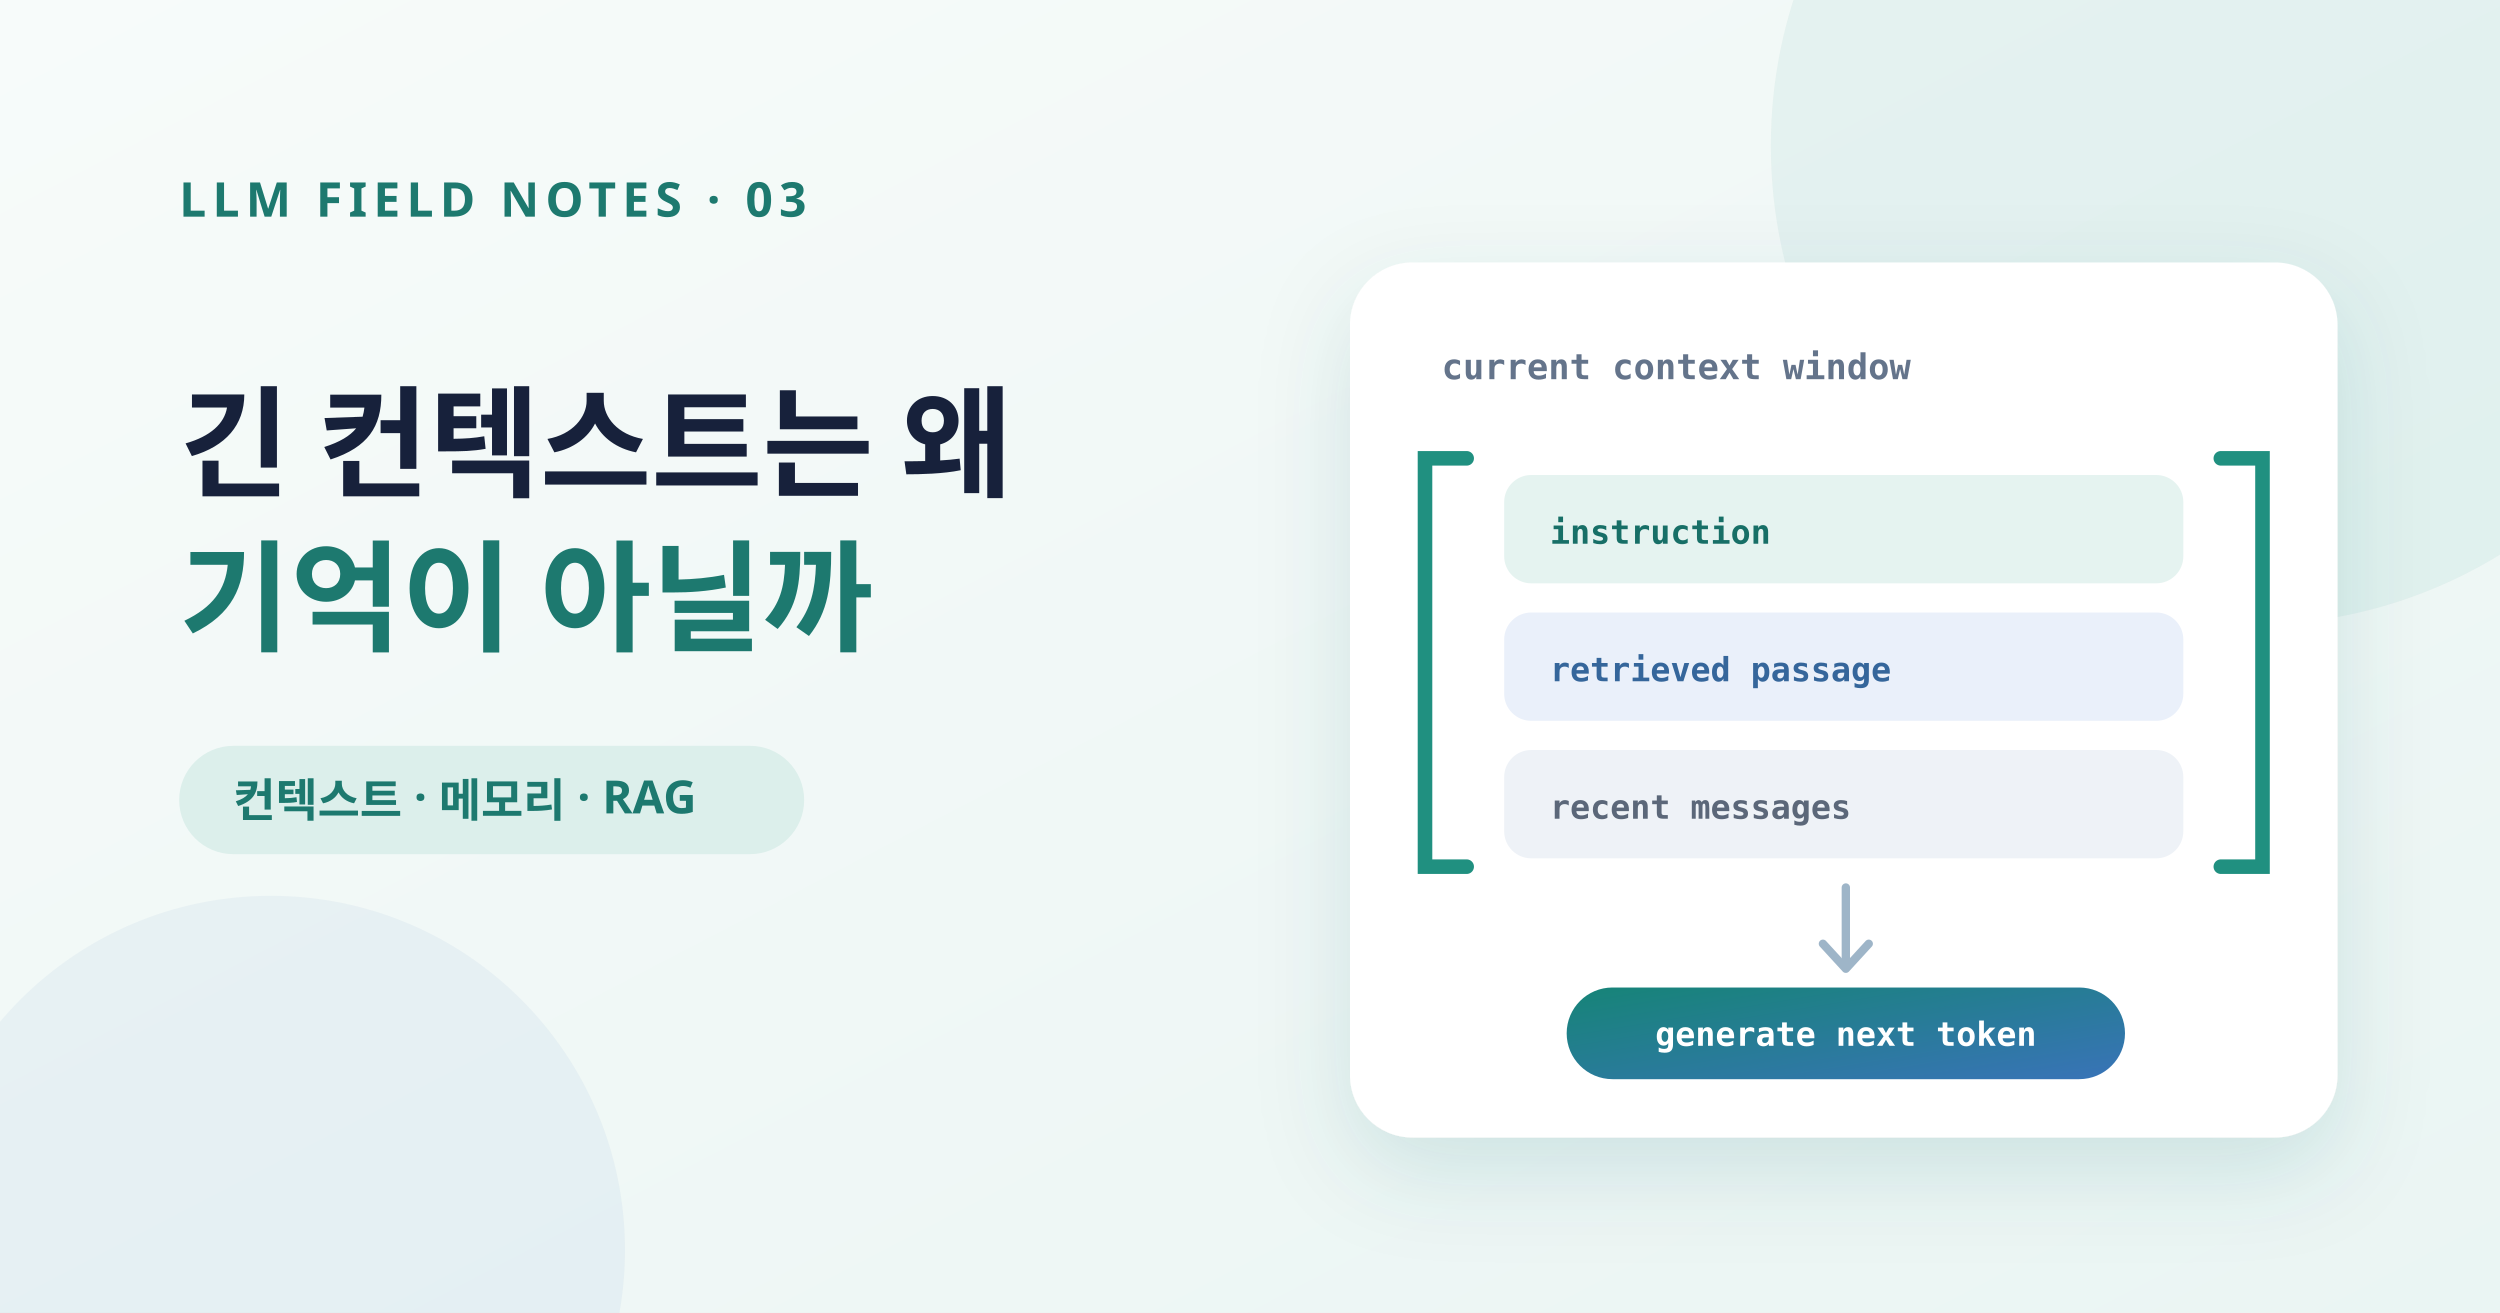
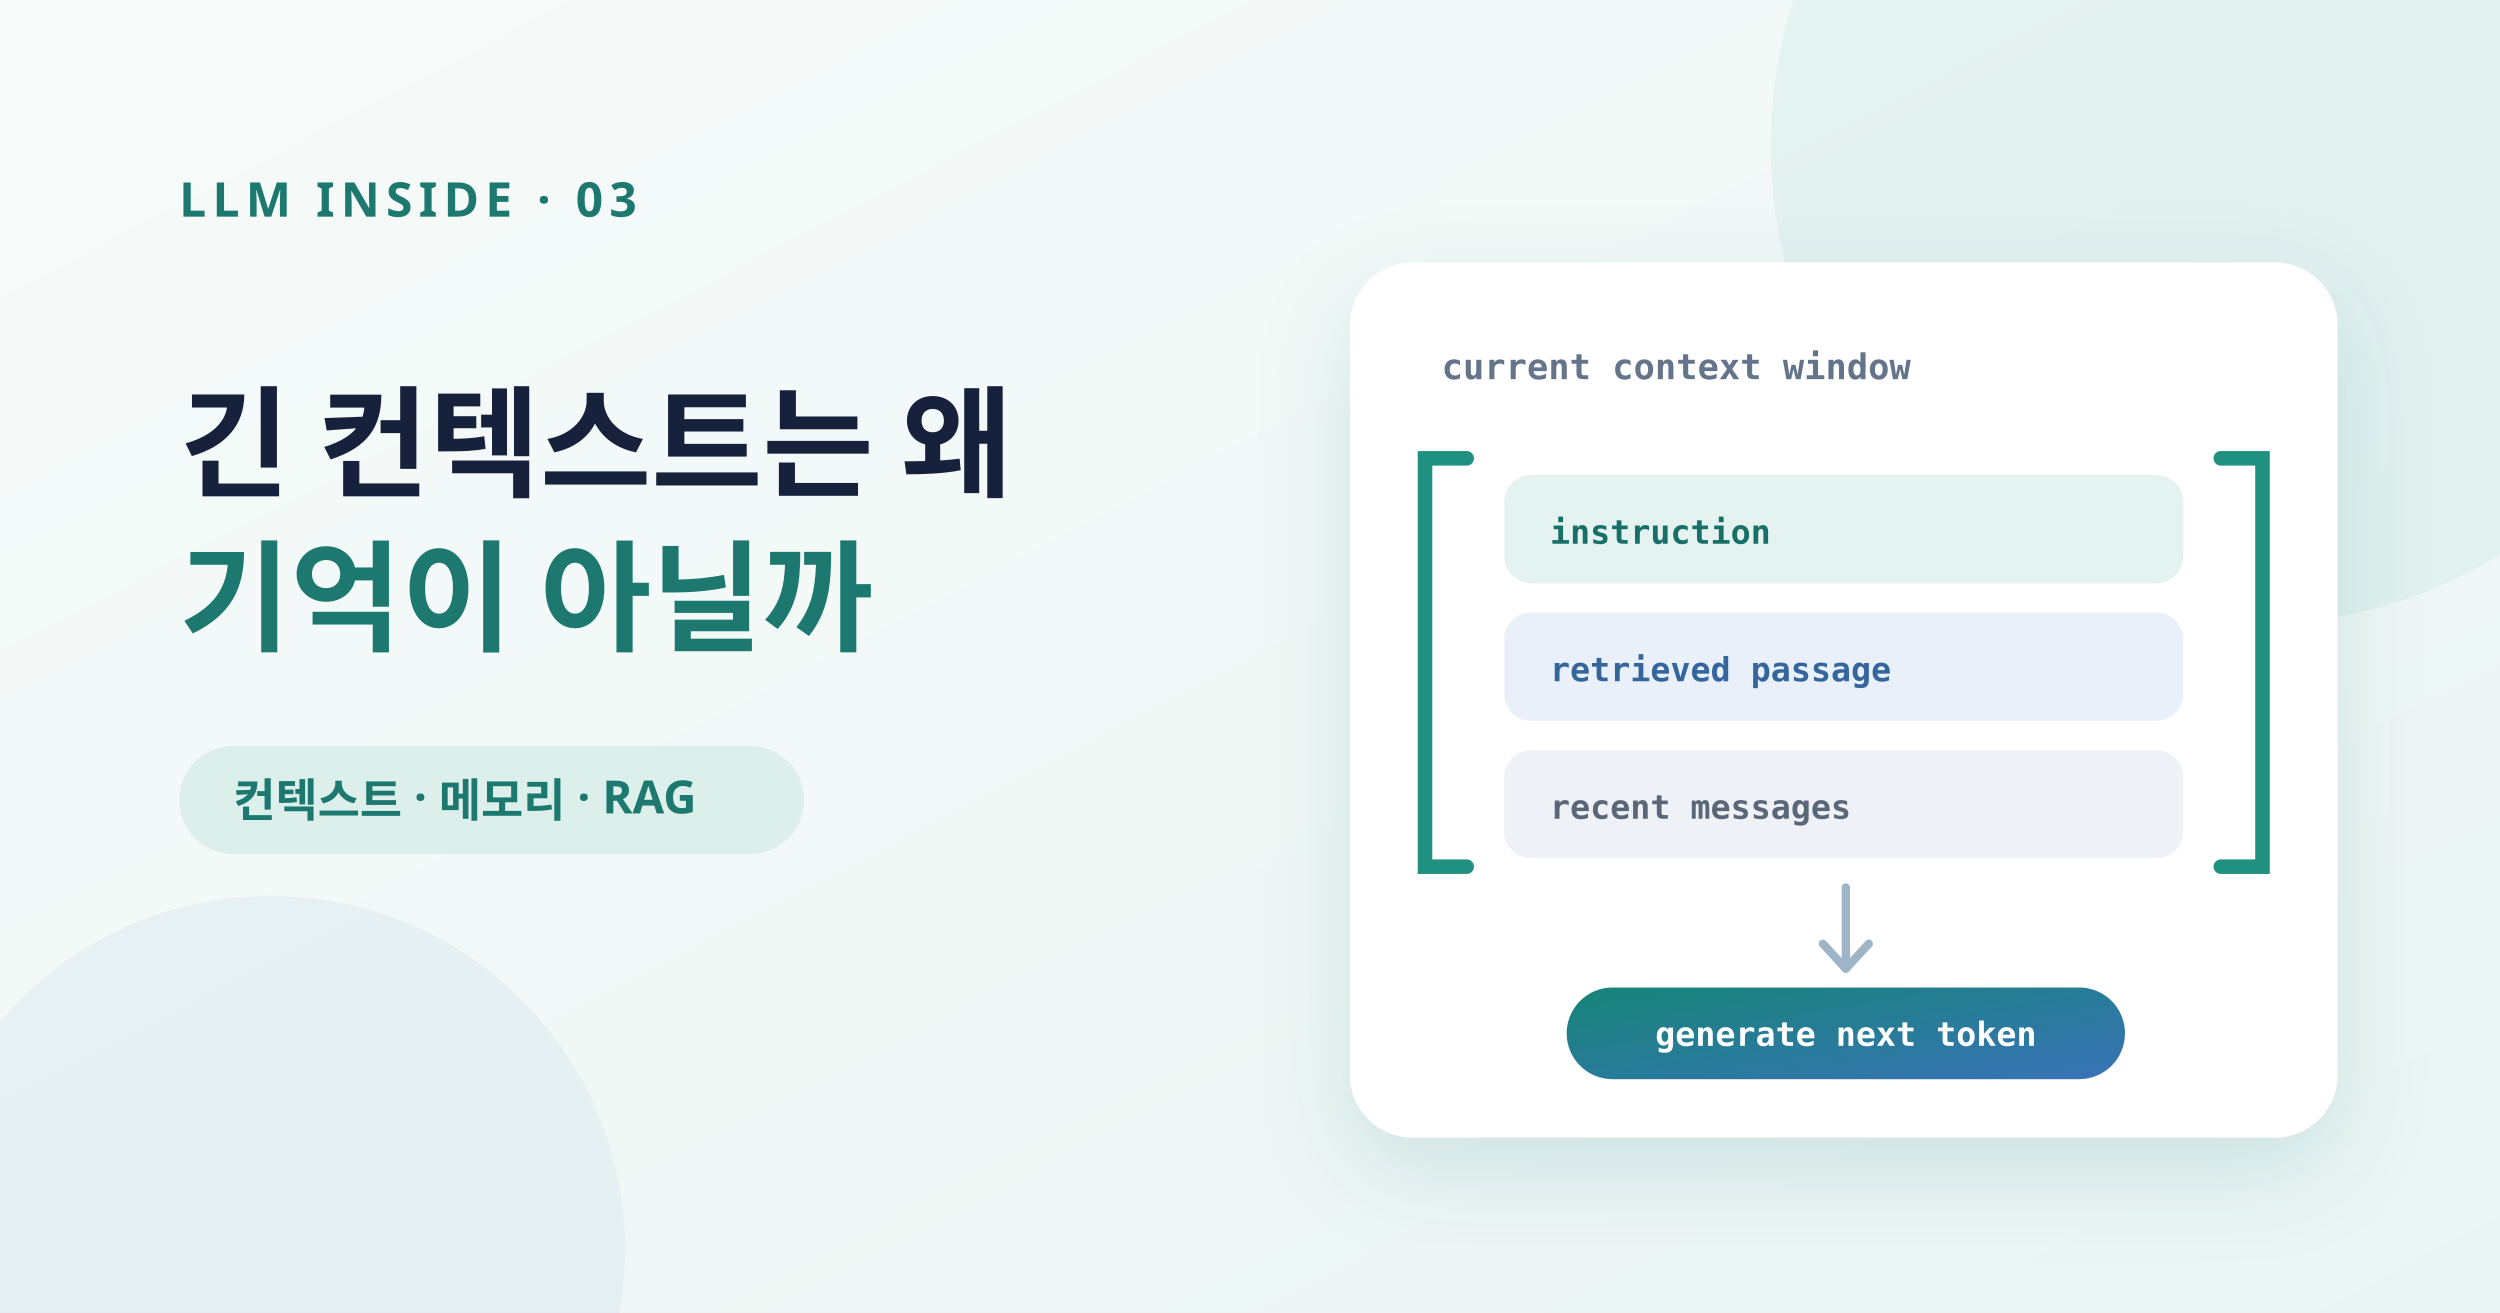
- <svg xmlns="http://www.w3.org/2000/svg" viewBox="0 0 1200 630" role="img" aria-label="LLM 현장 노트 3편, 컨텍스트와 기억과 RAG">
+ <svg xmlns="http://www.w3.org/2000/svg" viewBox="0 0 1200 630" role="img" aria-label="LLM 인사이드 3편, 컨텍스트와 기억과 RAG">
  <defs>
    <linearGradient id="bg" x1="0" y1="0" x2="1" y2="1">
      <stop offset="0" stop-color="#f7fbfa" />
      <stop offset="1" stop-color="#eaf5f3" />
    </linearGradient>
    <linearGradient id="accent" x1="0" y1="0" x2="1" y2="1">
      <stop offset="0" stop-color="#168477" />
      <stop offset="1" stop-color="#3973b8" />
    </linearGradient>
    <filter id="shadow" x="-20%" y="-20%" width="140%" height="140%">
      <feDropShadow dx="0" dy="16" stdDeviation="22" flood-color="#1d5f67" flood-opacity="0.14" />
    </filter>
  </defs>
  <rect width="1200" height="630" fill="url(#bg)" />
  <circle cx="1080" cy="70" r="230" fill="#238f81" opacity="0.07" />
  <circle cx="130" cy="600" r="170" fill="#3973b8" opacity="0.06" />
-   <text x="86" y="104" font-family="Pretendard,'Pretendard Variable','Malgun Gothic','Apple SD Gothic Neo','Noto Sans KR',sans-serif" font-size="23" font-weight="750" letter-spacing="3" fill="#1d796f">LLM FIELD NOTES · 03</text>
+   <text x="86" y="104" font-family="Pretendard,'Pretendard Variable','Malgun Gothic','Apple SD Gothic Neo','Noto Sans KR',sans-serif" font-size="23" font-weight="750" letter-spacing="3" fill="#1d796f">LLM INSIDE · 03</text>
  <text x="86" y="234" font-family="Pretendard,'Pretendard Variable','Malgun Gothic','Apple SD Gothic Neo','Noto Sans KR',sans-serif" font-size="58" font-weight="800" fill="#17213b">긴 컨텍스트는 왜</text>
  <text x="86" y="308" font-family="Pretendard,'Pretendard Variable','Malgun Gothic','Apple SD Gothic Neo','Noto Sans KR',sans-serif" font-size="58" font-weight="800" fill="#1d796f">기억이 아닐까</text>
  <rect x="86" y="358" width="300" height="52" rx="26" fill="#dcefeb" />
  <text x="112" y="392" font-family="Pretendard,'Pretendard Variable','Malgun Gothic','Apple SD Gothic Neo','Noto Sans KR',sans-serif" font-size="22" font-weight="700" fill="#1d796f">컨텍스트 · 메모리 · RAG</text>
  <g filter="url(#shadow)">
    <rect x="648" y="126" width="474" height="420" rx="30" fill="#ffffff" />
  </g>
  <text x="692" y="182" font-family="ui-monospace,SFMono-Regular,Menlo,monospace" font-size="17" font-weight="700" fill="#64748b">current context window</text>
  <path d="M704 220 H684 V416 H704 M1066 220 H1086 V416 H1066" fill="none" stroke="#209080" stroke-width="7" stroke-linecap="round" />
  <g font-family="ui-monospace,SFMono-Regular,Menlo,monospace" font-size="16" font-weight="700">
    <rect x="722" y="228" width="326" height="52" rx="13" fill="#e5f3f0" />
    <text x="744" y="261" fill="#176f67">instruction</text>
    <rect x="722" y="294" width="326" height="52" rx="13" fill="#eaf0fa" />
    <text x="744" y="327" fill="#35669b">retrieved passage</text>
    <rect x="722" y="360" width="326" height="52" rx="13" fill="#eef2f7" />
    <text x="744" y="393" fill="#5b6779">recent messages</text>
  </g>
  <path d="M886 426 V462" stroke="#9eb5c8" stroke-width="4" stroke-linecap="round" />
  <path d="M875 453 L886 465 L897 453" fill="none" stroke="#9eb5c8" stroke-width="4" stroke-linecap="round" stroke-linejoin="round" />
  <rect x="752" y="474" width="268" height="44" rx="22" fill="url(#accent)" />
  <text x="886" y="502" text-anchor="middle" font-family="ui-monospace,SFMono-Regular,Menlo,monospace" font-size="16" font-weight="800" fill="#ffffff">generate next token</text>
</svg>
